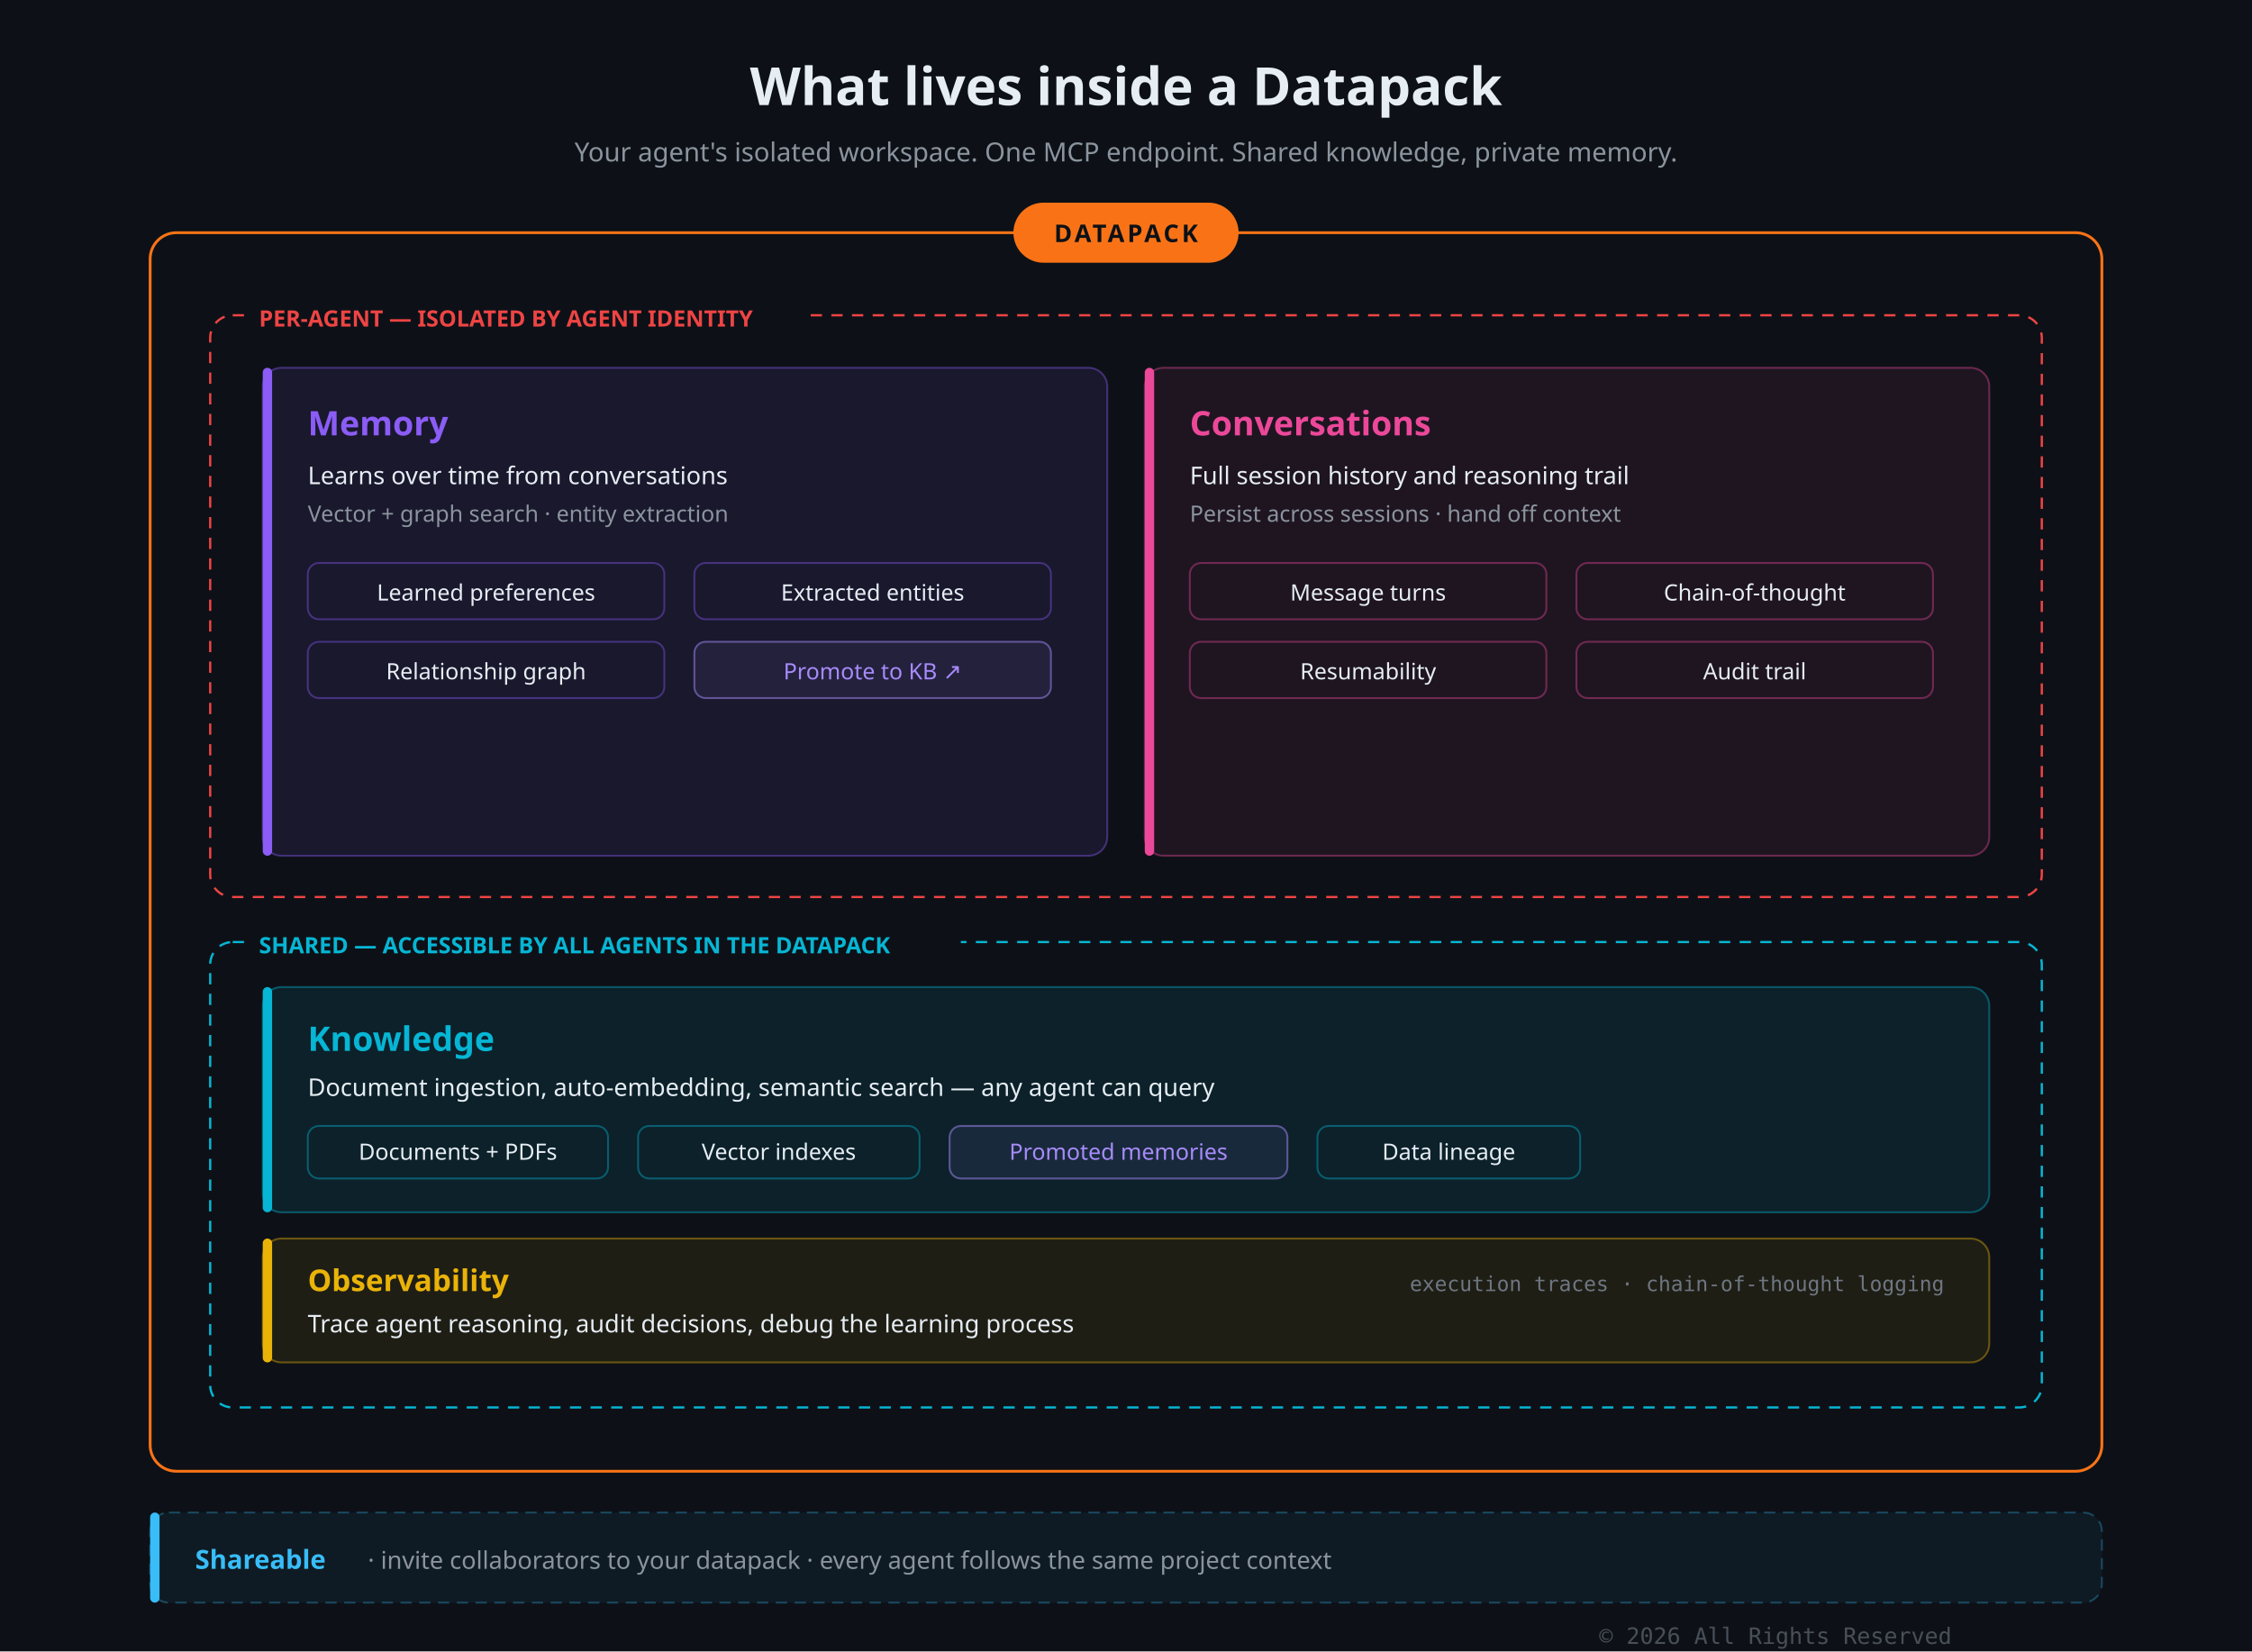
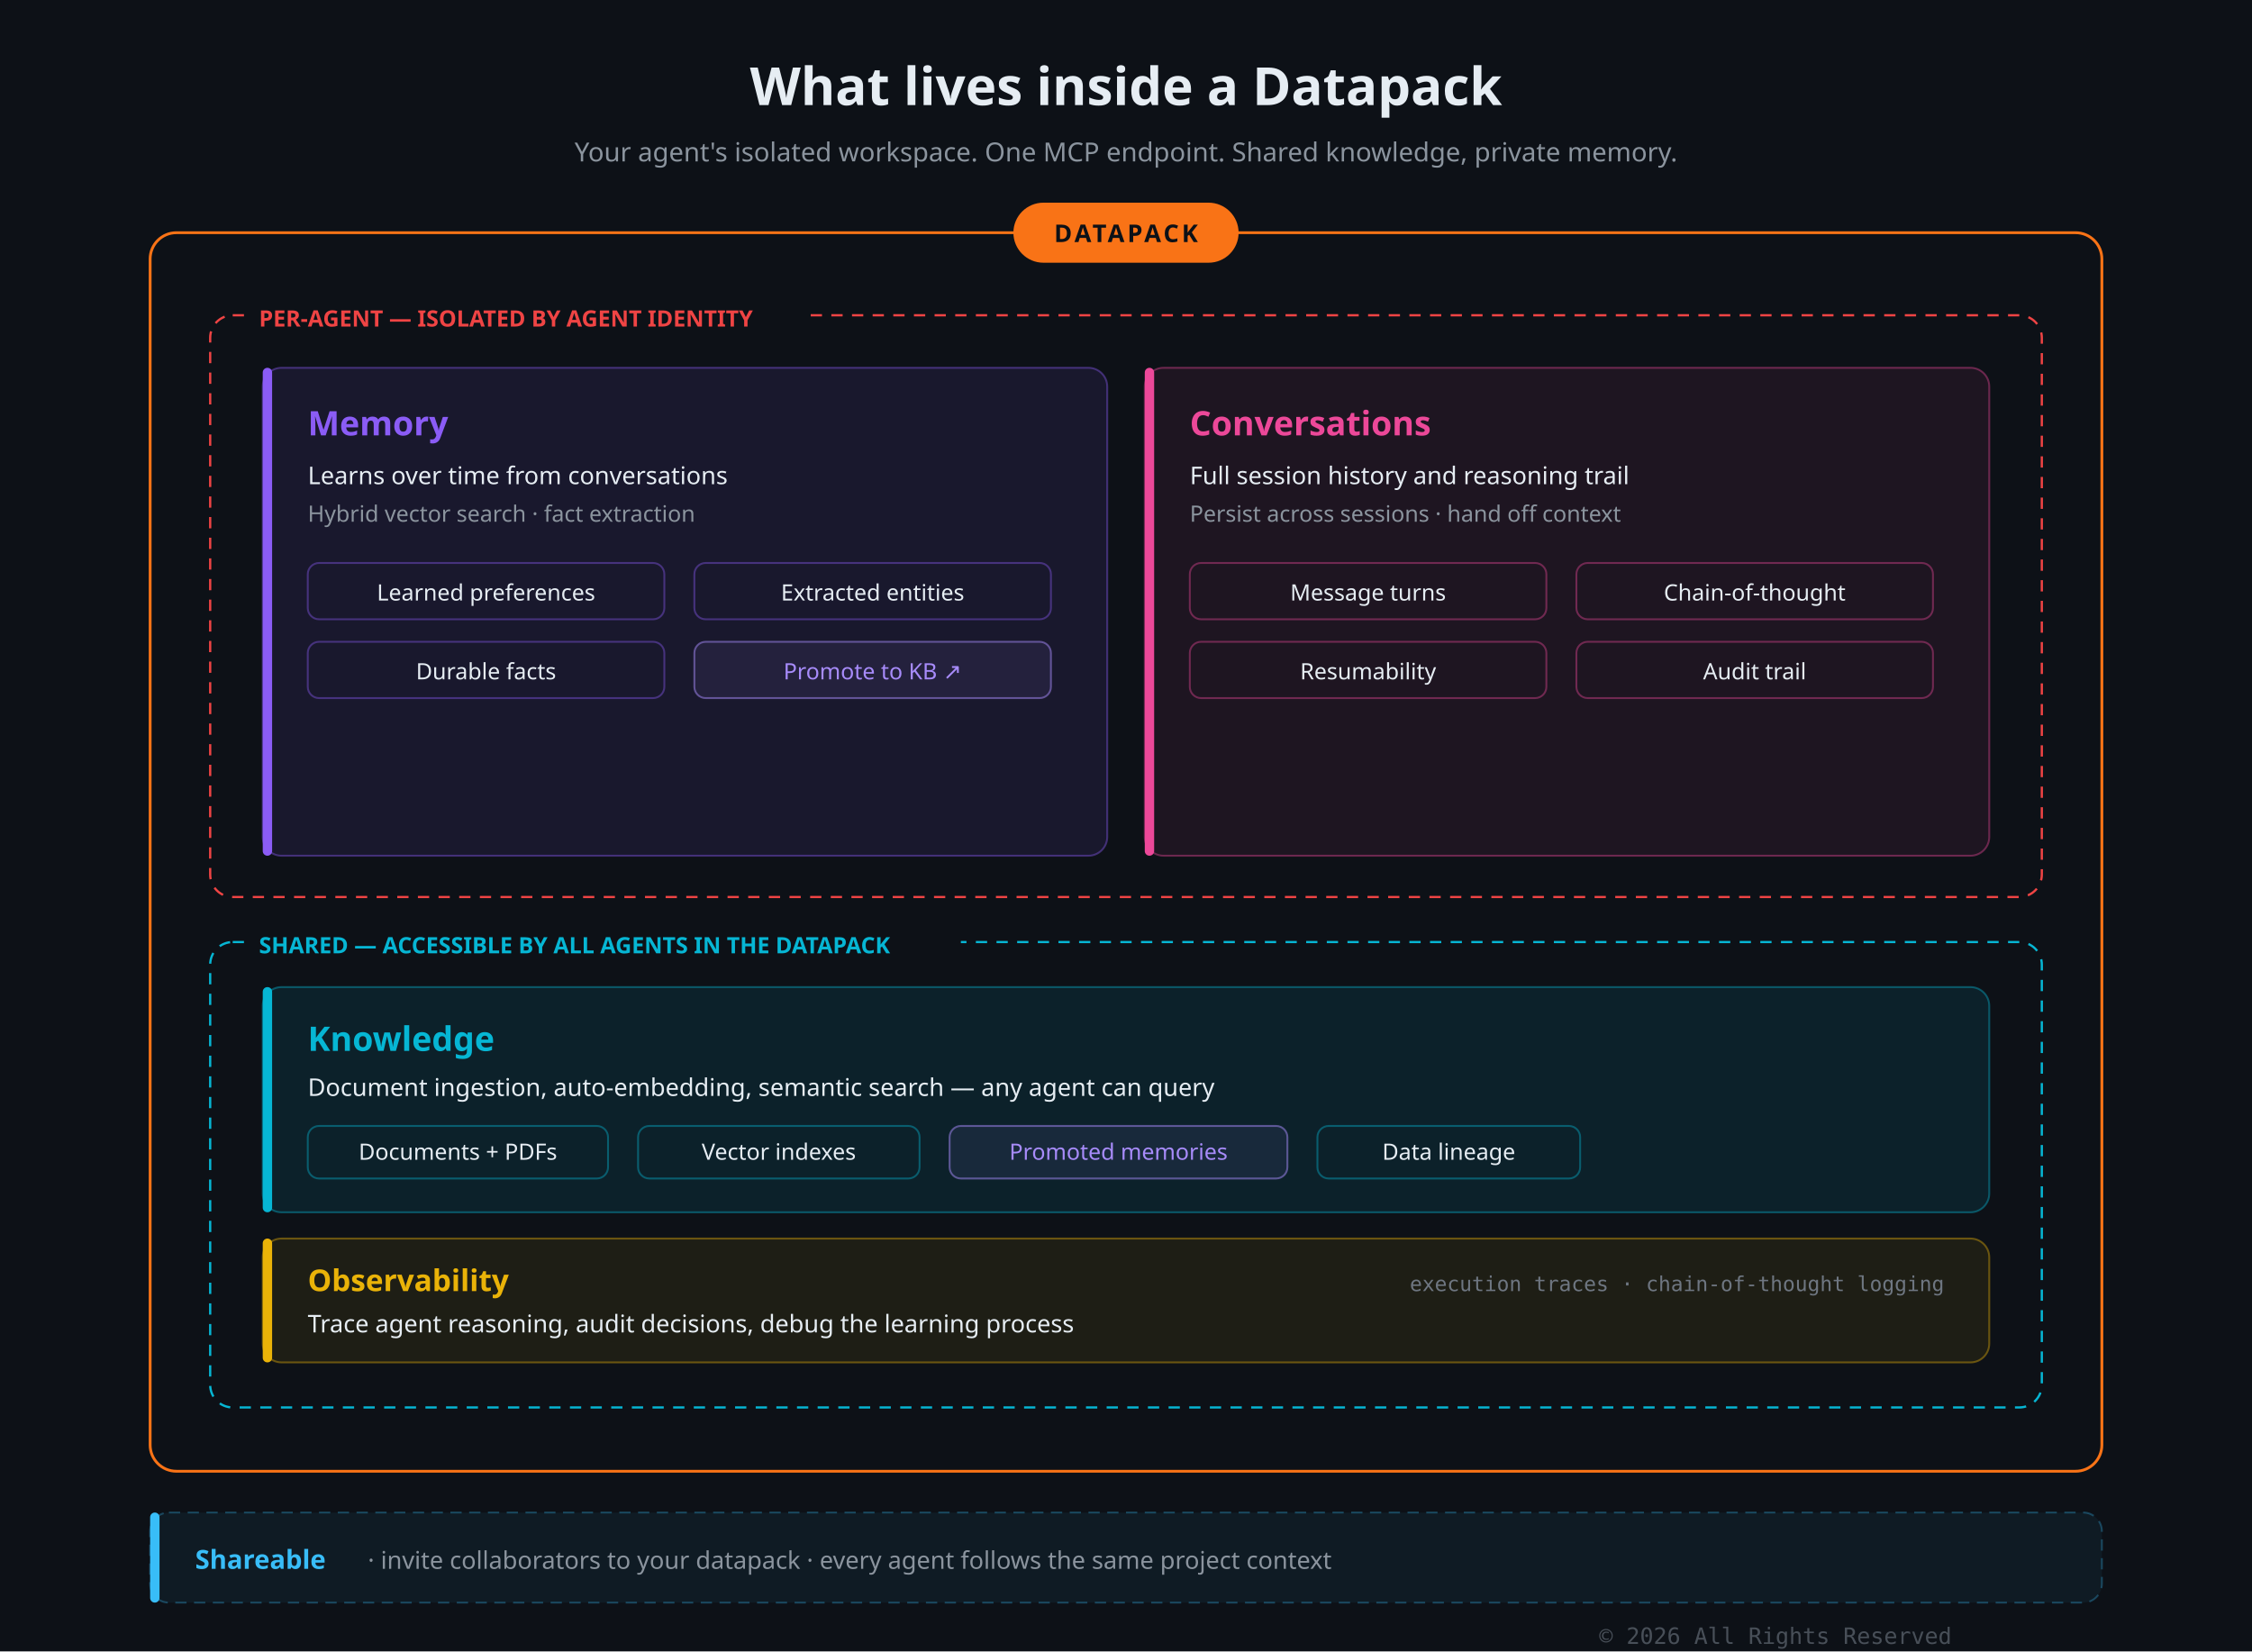
<svg xmlns="http://www.w3.org/2000/svg" viewBox="0 0 1200 880" width="1200" height="880" font-family="DM Sans, system-ui, sans-serif">
  <rect width="1200" height="880" fill="#0d1117" />
  <text x="600" y="56" text-anchor="middle" fill="#e6edf3" font-size="28" font-weight="700">What lives inside a Datapack</text>
  <text x="600" y="86" text-anchor="middle" fill="#8b949e" font-size="14">Your agent's isolated workspace. One MCP endpoint. Shared knowledge, private memory.</text>
  <g transform="translate(80,124)">
    <rect width="1040" height="660" rx="14" fill="#0d1117" stroke="#f97316" stroke-width="1.5" />
    <g transform="translate(460,-16)">
      <rect width="120" height="32" rx="16" fill="#f97316" />
      <text x="60" y="21" text-anchor="middle" fill="#0d1117" font-size="13" font-weight="700" letter-spacing="1.5">DATAPACK</text>
    </g>
    <g transform="translate(32,44)">
      <rect width="976" height="310" rx="12" fill="none" stroke="#ef4444" stroke-width="1.2" stroke-dasharray="6 5" />
      <g transform="translate(20,-10)">
        <rect width="300" height="22" rx="6" fill="#0d1117" />
        <text x="6" y="16" fill="#ef4444" font-size="12" font-weight="600">PER-AGENT — ISOLATED BY AGENT IDENTITY</text>
      </g>
      <g transform="translate(28,28)">
        <rect width="450" height="260" rx="10" fill="#8b5cf6" fill-opacity="0.10" stroke="#8b5cf6" stroke-opacity="0.4" stroke-width="1" />
        <rect width="5" height="260" rx="2.5" fill="#8b5cf6" />
        <text x="24" y="36" fill="#8b5cf6" font-size="18" font-weight="700">Memory</text>
        <text x="24" y="62" fill="#e6edf3" font-size="13">Learns over time from conversations</text>
-         <text x="24" y="82" fill="#8b949e" font-size="12">Vector + graph search · entity extraction</text>
+         <text x="24" y="82" fill="#8b949e" font-size="12">Hybrid vector search · fact extraction</text>
        <g transform="translate(24,104)">
          <g>
            <rect width="190" height="30" rx="6" fill="none" stroke="#8b5cf6" stroke-opacity="0.4" />
            <text x="95" y="20" text-anchor="middle" fill="#e6edf3" font-size="12">Learned preferences</text>
          </g>
          <g transform="translate(206,0)">
            <rect width="190" height="30" rx="6" fill="none" stroke="#8b5cf6" stroke-opacity="0.4" />
            <text x="95" y="20" text-anchor="middle" fill="#e6edf3" font-size="12">Extracted entities</text>
          </g>
          <g transform="translate(0,42)">
            <rect width="190" height="30" rx="6" fill="none" stroke="#8b5cf6" stroke-opacity="0.4" />
-             <text x="95" y="20" text-anchor="middle" fill="#e6edf3" font-size="12">Relationship graph</text>
+             <text x="95" y="20" text-anchor="middle" fill="#e6edf3" font-size="12">Durable facts</text>
          </g>
          <g transform="translate(206,42)">
            <rect width="190" height="30" rx="6" fill="#a78bfa" fill-opacity="0.08" stroke="#a78bfa" stroke-opacity="0.5" />
            <text x="95" y="20" text-anchor="middle" fill="#a78bfa" font-size="12">Promote to KB ↗</text>
          </g>
        </g>
      </g>
      <g transform="translate(498,28)">
        <rect width="450" height="260" rx="10" fill="#ec4899" fill-opacity="0.08" stroke="#ec4899" stroke-opacity="0.4" stroke-width="1" />
        <rect width="5" height="260" rx="2.5" fill="#ec4899" />
        <text x="24" y="36" fill="#ec4899" font-size="18" font-weight="700">Conversations</text>
        <text x="24" y="62" fill="#e6edf3" font-size="13">Full session history and reasoning trail</text>
        <text x="24" y="82" fill="#8b949e" font-size="12">Persist across sessions · hand off context</text>
        <g transform="translate(24,104)">
          <g>
            <rect width="190" height="30" rx="6" fill="none" stroke="#ec4899" stroke-opacity="0.4" />
            <text x="95" y="20" text-anchor="middle" fill="#e6edf3" font-size="12">Message turns</text>
          </g>
          <g transform="translate(206,0)">
            <rect width="190" height="30" rx="6" fill="none" stroke="#ec4899" stroke-opacity="0.4" />
            <text x="95" y="20" text-anchor="middle" fill="#e6edf3" font-size="12">Chain-of-thought</text>
          </g>
          <g transform="translate(0,42)">
            <rect width="190" height="30" rx="6" fill="none" stroke="#ec4899" stroke-opacity="0.4" />
            <text x="95" y="20" text-anchor="middle" fill="#e6edf3" font-size="12">Resumability</text>
          </g>
          <g transform="translate(206,42)">
            <rect width="190" height="30" rx="6" fill="none" stroke="#ec4899" stroke-opacity="0.4" />
            <text x="95" y="20" text-anchor="middle" fill="#e6edf3" font-size="12">Audit trail</text>
          </g>
        </g>
      </g>
    </g>
    <g transform="translate(32,378)">
      <rect width="976" height="248" rx="12" fill="none" stroke="#06b6d4" stroke-width="1.2" stroke-dasharray="6 5" />
      <g transform="translate(20,-10)">
        <rect width="380" height="22" rx="6" fill="#0d1117" />
        <text x="6" y="16" fill="#06b6d4" font-size="12" font-weight="600">SHARED — ACCESSIBLE BY ALL AGENTS IN THE DATAPACK</text>
      </g>
      <g transform="translate(28,24)">
        <rect width="920" height="120" rx="10" fill="#06b6d4" fill-opacity="0.10" stroke="#06b6d4" stroke-opacity="0.4" stroke-width="1" />
        <rect width="5" height="120" rx="2.5" fill="#06b6d4" />
        <text x="24" y="34" fill="#06b6d4" font-size="18" font-weight="700">Knowledge</text>
        <text x="24" y="58" fill="#e6edf3" font-size="13">Document ingestion, auto-embedding, semantic search — any agent can query</text>
        <g transform="translate(24,74)">
          <g>
            <rect width="160" height="28" rx="6" fill="none" stroke="#06b6d4" stroke-opacity="0.4" />
            <text x="80" y="18" text-anchor="middle" fill="#e6edf3" font-size="12">Documents + PDFs</text>
          </g>
          <g transform="translate(176,0)">
            <rect width="150" height="28" rx="6" fill="none" stroke="#06b6d4" stroke-opacity="0.4" />
            <text x="75" y="18" text-anchor="middle" fill="#e6edf3" font-size="12">Vector indexes</text>
          </g>
          <g transform="translate(342,0)">
            <rect width="180" height="28" rx="6" fill="#a78bfa" fill-opacity="0.08" stroke="#a78bfa" stroke-opacity="0.5" />
            <text x="90" y="18" text-anchor="middle" fill="#a78bfa" font-size="12">Promoted memories</text>
          </g>
          <g transform="translate(538,0)">
            <rect width="140" height="28" rx="6" fill="none" stroke="#06b6d4" stroke-opacity="0.4" />
            <text x="70" y="18" text-anchor="middle" fill="#e6edf3" font-size="12">Data lineage</text>
          </g>
        </g>
      </g>
      <g transform="translate(28,158)">
        <rect width="920" height="66" rx="10" fill="#eab308" fill-opacity="0.08" stroke="#eab308" stroke-opacity="0.4" stroke-width="1" />
        <rect width="5" height="66" rx="2.5" fill="#eab308" />
        <text x="24" y="28" fill="#eab308" font-size="16" font-weight="700">Observability</text>
        <text x="24" y="50" fill="#e6edf3" font-size="13">Trace agent reasoning, audit decisions, debug the learning process</text>
        <text x="896" y="28" text-anchor="end" fill="#6e7681" font-size="11" font-family="monospace, monospace">execution traces · chain-of-thought logging</text>
      </g>
    </g>
  </g>
  <g transform="translate(80,806)">
    <rect width="1040" height="48" rx="10" fill="#38bdf8" fill-opacity="0.06" stroke="#38bdf8" stroke-opacity="0.3" stroke-width="1" stroke-dasharray="6 4" />
    <rect width="5" height="48" rx="2.5" fill="#38bdf8" />
    <text x="24" y="30" fill="#38bdf8" font-size="14" font-weight="600">Shareable</text>
    <text x="116" y="30" fill="#8b949e" font-size="13">·  invite collaborators to your datapack  ·  every agent follows the same project context</text>
  </g>
  <g transform="translate(160,876)">
    <text x="880" y="0" text-anchor="end" fill="#484f58" font-size="12" font-family="monospace, monospace">© 2026 All Rights Reserved</text>
  </g>
</svg>
